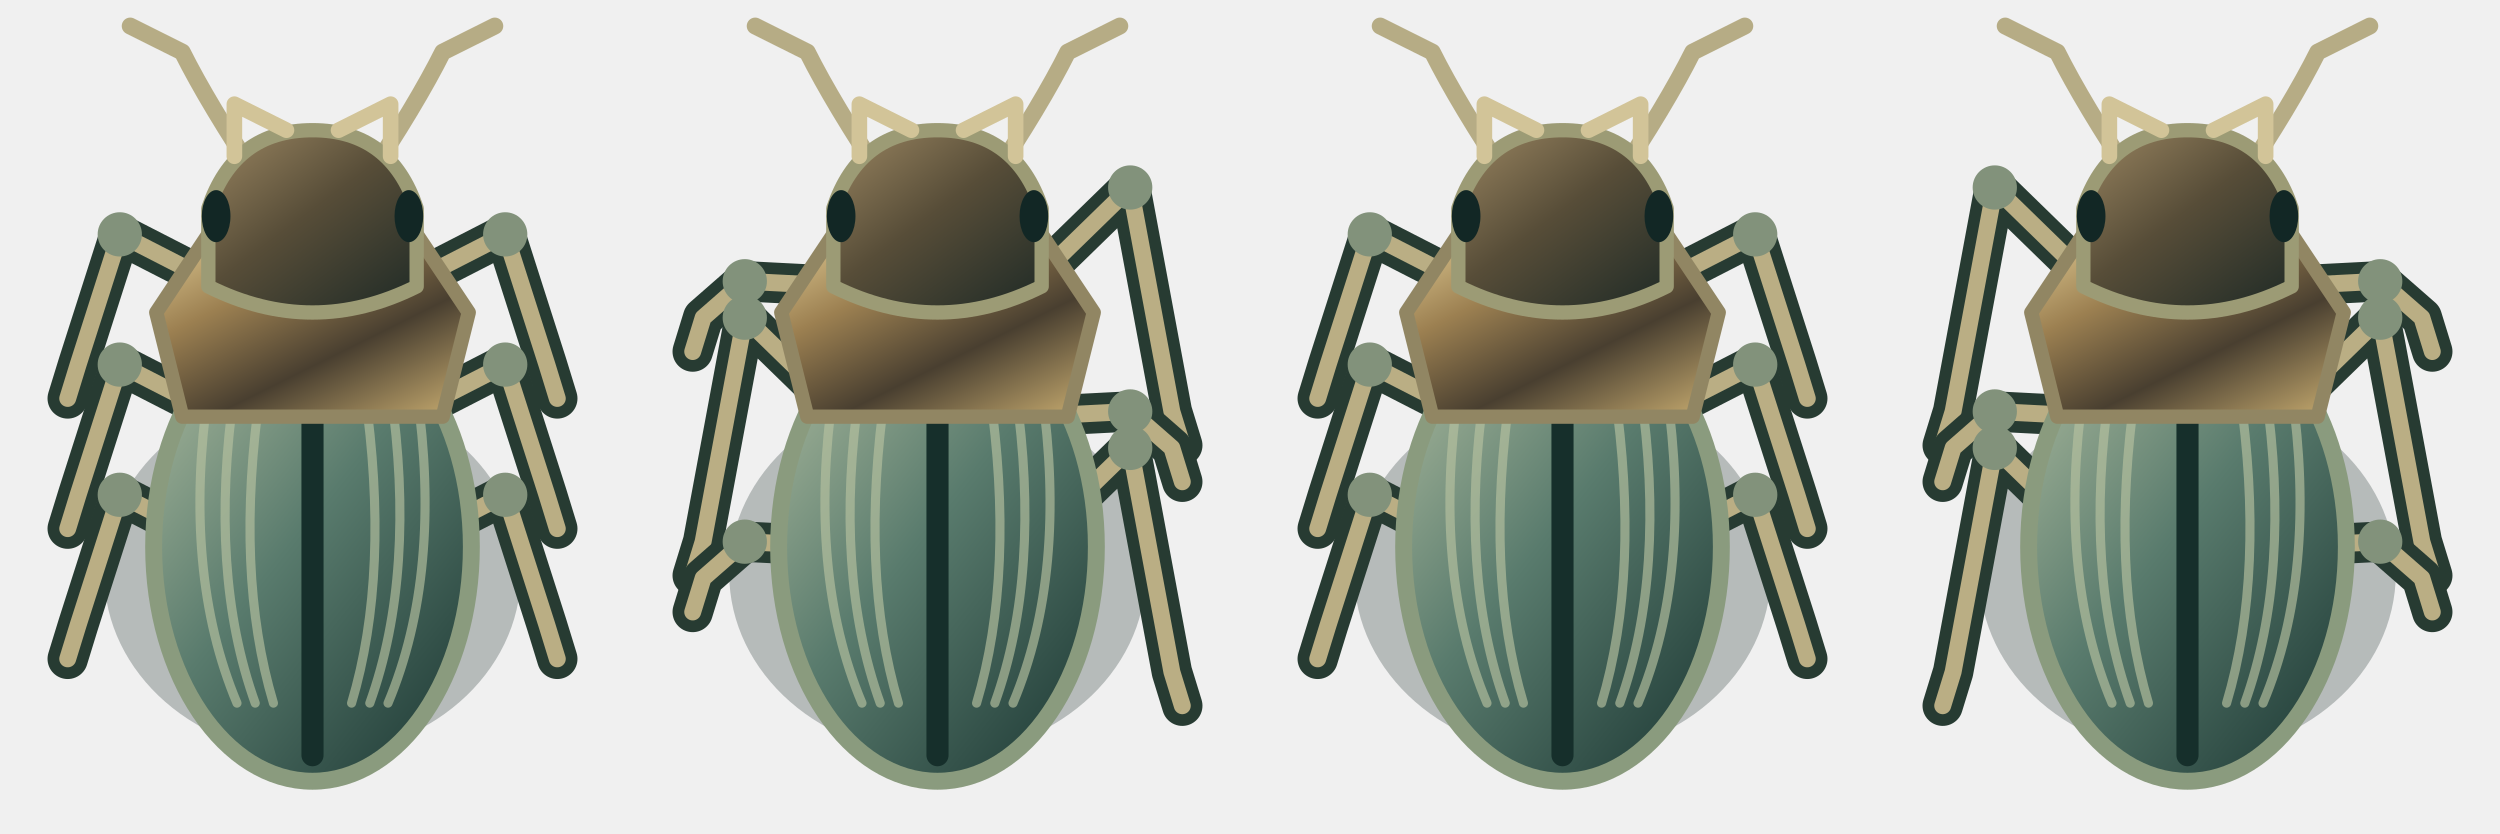
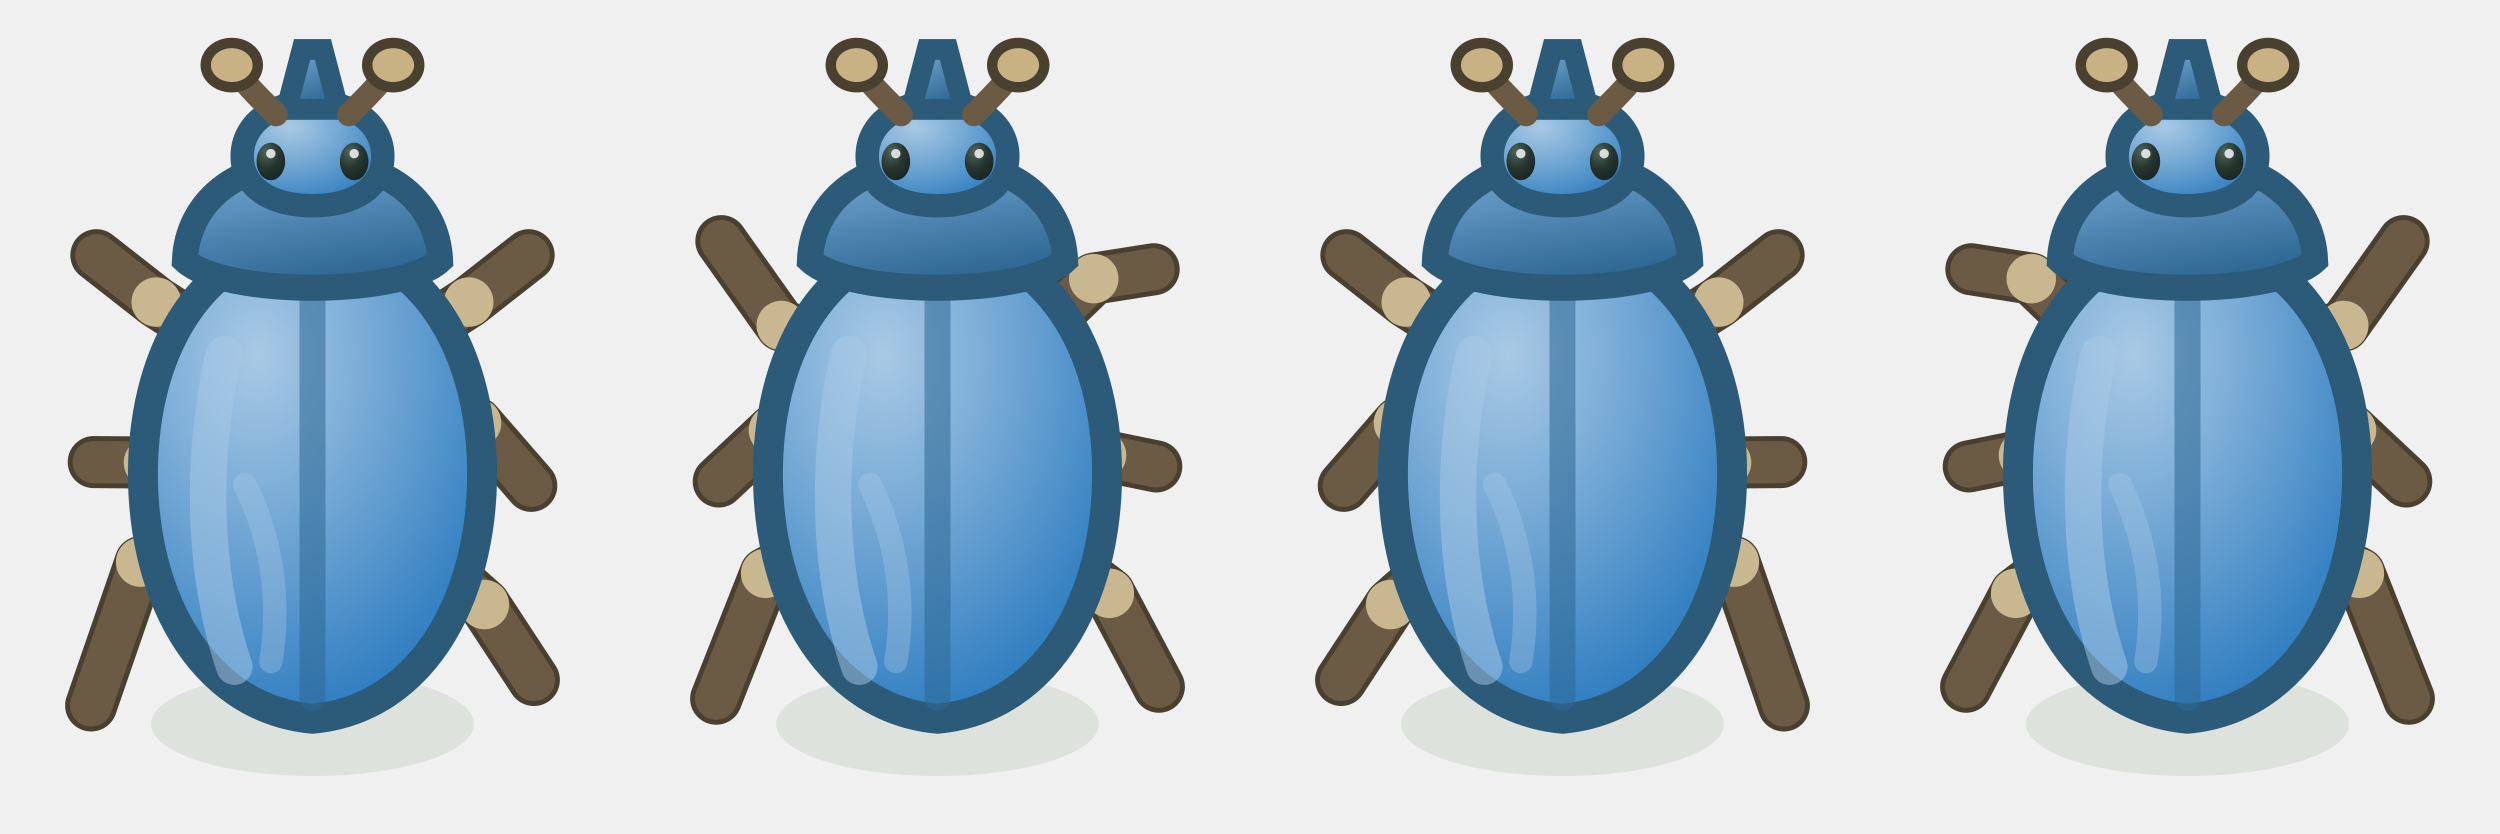
<svg xmlns="http://www.w3.org/2000/svg" width="96" height="32" viewBox="0 0 96 32">
  <defs>
-     <linearGradient id="wood" x1="0%" y1="0%" x2="85%" y2="100%">
-       <stop offset="0.000" stop-color="#9b8661" />
-       <stop offset="0.500" stop-color="#574d38" />
-       <stop offset="1.000" stop-color="#252e28" />
+     <radialGradient id="own" cx="0.34" cy="0.24" r="0.96">
+       <stop offset="0" stop-color="#A9C9E5" />
+       <stop offset="0.34" stop-color="#78ABD6" />
+       <stop offset="0.8" stop-color="#327FC1" />
+       <stop offset="1" stop-color="#2E6893" />
+     </radialGradient>
+     <linearGradient id="shell" x1="0" y1="0" x2="0.35" y2="1">
+       <stop offset="0" stop-color="#78ABD6" />
+       <stop offset="1" stop-color="#2E6893" />
    </linearGradient>
-     <linearGradient id="shell" x1="0%" y1="0%" x2="85%" y2="100%">
-       <stop offset="0.000" stop-color="#d4c5a0" />
-       <stop offset="0.500" stop-color="#8e9175" />
-       <stop offset="1.000" stop-color="#3b5047" />
-     </linearGradient>
-     <linearGradient id="copper" x1="0%" y1="0%" x2="85%" y2="100%">
-       <stop offset="0.000" stop-color="#e0cb94" />
-       <stop offset="0.333" stop-color="#9c8051" />
-       <stop offset="0.667" stop-color="#493f30" />
-       <stop offset="1.000" stop-color="#b49b66" />
-     </linearGradient>
-     <linearGradient id="resin" x1="0%" y1="0%" x2="85%" y2="100%">
-       <stop offset="0.000" stop-color="#ead2a0" />
-       <stop offset="0.333" stop-color="#ac864e" />
-       <stop offset="0.667" stop-color="#614e32" />
-       <stop offset="1.000" stop-color="#273934" />
-     </linearGradient>
-     <linearGradient id="wing" x1="0%" y1="0%" x2="85%" y2="100%">
-       <stop offset="0.000" stop-color="#b0bda0" />
-       <stop offset="0.500" stop-color="#597b6d" />
-       <stop offset="1.000" stop-color="#223e39" />
-     </linearGradient>
-     <linearGradient id="dark" x1="0%" y1="0%" x2="85%" y2="100%">
-       <stop offset="0.000" stop-color="#091919" />
-       <stop offset="1.000" stop-color="#26352e" />
-     </linearGradient>
-     <radialGradient id="lamp" cx="35%" cy="27%" r="80%">
-       <stop offset="0.000" stop-color="#fff0c0" />
-       <stop offset="0.500" stop-color="#b58d4d" />
-       <stop offset="1.000" stop-color="#473c2d" />
+     <radialGradient id="eye" cx="0.34" cy="0.24" r="0.9">
+       <stop offset="0" stop-color="#4E655B" />
+       <stop offset="0.5" stop-color="#26362F" />
+       <stop offset="1" stop-color="#16211E" />
    </radialGradient>
    <clipPath id="cell0" clipPathUnits="userSpaceOnUse">
      <rect x="0" y="0" width="24" height="32" />
    </clipPath>
    <clipPath id="cell1" clipPathUnits="userSpaceOnUse">
      <rect x="0" y="0" width="24" height="32" />
    </clipPath>
    <clipPath id="cell2" clipPathUnits="userSpaceOnUse">
      <rect x="0" y="0" width="24" height="32" />
    </clipPath>
    <clipPath id="cell3" clipPathUnits="userSpaceOnUse">
      <rect x="0" y="0" width="24" height="32" />
    </clipPath>
  </defs>
  <g transform="translate(0 0)" data-frame="0" data-bounds="0 0 24 32">
    <g clip-path="url(#cell0)">
-       <ellipse cx="12" cy="22" rx="8" ry="7" fill="#081a18" stroke="none" stroke-width="1" opacity="0.25" />
-       <path d="M8.5 11 L4.6 9.00 L3.0 14.00 l-0.4 1.3" fill="none" stroke="#273b32" stroke-width="1.55" opacity="1" stroke-linejoin="round" stroke-linecap="round" />
-       <path d="M8.5 11 L4.6 9.00 L3.0 14.00 l-0.4 1.3" fill="none" stroke="#baae84" stroke-width="0.65" opacity="1" stroke-linejoin="round" stroke-linecap="round" />
-       <ellipse cx="4.6" cy="9.0" rx="0.85" ry="0.85" fill="#82927b" stroke="none" stroke-width="1" opacity="1" />
-       <path d="M8.5 16 L4.6 14.00 L3.0 19.00 l-0.4 1.3" fill="none" stroke="#273b32" stroke-width="1.55" opacity="1" stroke-linejoin="round" stroke-linecap="round" />
-       <path d="M8.5 16 L4.6 14.00 L3.0 19.00 l-0.4 1.3" fill="none" stroke="#baae84" stroke-width="0.65" opacity="1" stroke-linejoin="round" stroke-linecap="round" />
-       <ellipse cx="4.6" cy="14.0" rx="0.85" ry="0.85" fill="#82927b" stroke="none" stroke-width="1" opacity="1" />
-       <path d="M8.5 21 L4.6 19.00 L3.0 24.00 l-0.4 1.3" fill="none" stroke="#273b32" stroke-width="1.55" opacity="1" stroke-linejoin="round" stroke-linecap="round" />
-       <path d="M8.5 21 L4.6 19.00 L3.0 24.00 l-0.4 1.3" fill="none" stroke="#baae84" stroke-width="0.65" opacity="1" stroke-linejoin="round" stroke-linecap="round" />
-       <ellipse cx="4.6" cy="19.0" rx="0.85" ry="0.85" fill="#82927b" stroke="none" stroke-width="1" opacity="1" />
-       <path d="M15.5 11 L19.4 9.00 L21.0 14.00 l0.4 1.3" fill="none" stroke="#273b32" stroke-width="1.55" opacity="1" stroke-linejoin="round" stroke-linecap="round" />
-       <path d="M15.5 11 L19.4 9.00 L21.0 14.00 l0.4 1.3" fill="none" stroke="#baae84" stroke-width="0.65" opacity="1" stroke-linejoin="round" stroke-linecap="round" />
-       <ellipse cx="19.4" cy="9.0" rx="0.85" ry="0.85" fill="#82927b" stroke="none" stroke-width="1" opacity="1" />
-       <path d="M15.5 16 L19.4 14.00 L21.0 19.00 l0.4 1.3" fill="none" stroke="#273b32" stroke-width="1.55" opacity="1" stroke-linejoin="round" stroke-linecap="round" />
-       <path d="M15.5 16 L19.4 14.00 L21.0 19.00 l0.4 1.3" fill="none" stroke="#baae84" stroke-width="0.65" opacity="1" stroke-linejoin="round" stroke-linecap="round" />
-       <ellipse cx="19.4" cy="14.0" rx="0.85" ry="0.85" fill="#82927b" stroke="none" stroke-width="1" opacity="1" />
-       <path d="M15.5 21 L19.4 19.00 L21.0 24.00 l0.4 1.3" fill="none" stroke="#273b32" stroke-width="1.55" opacity="1" stroke-linejoin="round" stroke-linecap="round" />
-       <path d="M15.5 21 L19.4 19.00 L21.0 24.00 l0.4 1.3" fill="none" stroke="#baae84" stroke-width="0.65" opacity="1" stroke-linejoin="round" stroke-linecap="round" />
-       <ellipse cx="19.4" cy="19.0" rx="0.85" ry="0.85" fill="#82927b" stroke="none" stroke-width="1" opacity="1" />
-       <path d="M10 7 Q8 4 7 2 L5 1 M14 7 Q16 4 17 2 L19 1" fill="none" stroke="#b6ac85" stroke-width="0.65" opacity="1" stroke-linejoin="round" stroke-linecap="round" />
-       <ellipse cx="12" cy="21" rx="6.1" ry="9" fill="url(#wing)" stroke="#8a9b7e" stroke-width="0.65" opacity="1" />
-       <path d="M12 12 V29" fill="none" stroke="#162f2b" stroke-width="0.85" opacity="1" stroke-linejoin="round" stroke-linecap="round" />
-       <path d="M10 15 Q9 22 10.5 27" fill="none" stroke="#b7c2a0" stroke-width="0.35" opacity="0.65" stroke-linejoin="round" stroke-linecap="round" />
-       <path d="M9 15 Q8 22 9.8 27" fill="none" stroke="#b7c2a0" stroke-width="0.35" opacity="0.65" stroke-linejoin="round" stroke-linecap="round" />
-       <path d="M8 15 Q7 22 9.1 27" fill="none" stroke="#b7c2a0" stroke-width="0.35" opacity="0.65" stroke-linejoin="round" stroke-linecap="round" />
-       <path d="M14 15 Q15 22 13.5 27" fill="none" stroke="#b7c2a0" stroke-width="0.35" opacity="0.65" stroke-linejoin="round" stroke-linecap="round" />
-       <path d="M15 15 Q16 22 14.2 27" fill="none" stroke="#b7c2a0" stroke-width="0.35" opacity="0.65" stroke-linejoin="round" stroke-linecap="round" />
-       <path d="M16 15 Q17 22 14.9 27" fill="none" stroke="#b7c2a0" stroke-width="0.35" opacity="0.65" stroke-linejoin="round" stroke-linecap="round" />
-       <path d="M7 16 L6 12 8 9 16 9 18 12 17 16Z" fill="url(#copper)" stroke="#918663" stroke-width="0.55" opacity="1" stroke-linejoin="round" stroke-linecap="round" />
-       <path d="M8 11 L8 8 Q9 5 12 5 Q15 5 16 8 L16 11 Q12 13 8 11Z" fill="url(#wood)" stroke="#9c9b75" stroke-width="0.55" opacity="1" stroke-linejoin="round" stroke-linecap="round" />
-       <path d="M9 6 L9 4 11 5 M15 6 L15 4 13 5" fill="none" stroke="#d2c498" stroke-width="0.6" opacity="1" stroke-linejoin="round" stroke-linecap="round" />
-       <ellipse cx="8.3" cy="8.3" rx="0.55" ry="1" fill="#122725" stroke="none" stroke-width="1" opacity="1" />
-       <ellipse cx="15.7" cy="8.3" rx="0.55" ry="1" fill="#122725" stroke="none" stroke-width="1" opacity="1" />
+       <ellipse cx="12" cy="27.8" rx="6.2" ry="2" fill="#7E9670" opacity=".16" />
+       <path d="M8.8 13.4L6 11.6L3.7 9.8" fill="none" stroke="#4A4030" stroke-width="2" stroke-linecap="round" stroke-linejoin="round" />
+       <path d="M8.8 13.4L6 11.6L3.7 9.8" fill="none" stroke="#6B5B44" stroke-width="1.62" stroke-linecap="round" stroke-linejoin="round" />
+       <circle cx="6" cy="11.6" r="0.95" fill="#C9B88F" />
+       <path d="M8.8 16.8L5.7 17.76L3.6 17.744" fill="none" stroke="#4A4030" stroke-width="2" stroke-linecap="round" stroke-linejoin="round" />
+       <path d="M8.8 16.8L5.7 17.76L3.6 17.744" fill="none" stroke="#6B5B44" stroke-width="1.62" stroke-linecap="round" stroke-linejoin="round" />
+       <circle cx="5.7" cy="17.76" r="0.95" fill="#C9B88F" />
+       <path d="M8.8 20.2L5.4 21.586L3.5 27.089" fill="none" stroke="#4A4030" stroke-width="2" stroke-linecap="round" stroke-linejoin="round" />
+       <path d="M8.8 20.2L5.4 21.586L3.5 27.089" fill="none" stroke="#6B5B44" stroke-width="1.62" stroke-linecap="round" stroke-linejoin="round" />
+       <circle cx="5.4" cy="21.586" r="0.95" fill="#C9B88F" />
+       <path d="M15.2 13.4L18 11.6L20.3 9.8" fill="none" stroke="#4A4030" stroke-width="2" stroke-linecap="round" stroke-linejoin="round" />
+       <path d="M15.2 13.4L18 11.6L20.3 9.8" fill="none" stroke="#6B5B44" stroke-width="1.62" stroke-linecap="round" stroke-linejoin="round" />
+       <circle cx="18" cy="11.6" r="0.95" fill="#C9B88F" />
+       <path d="M15.2 16.8L18.3 16.24L20.4 18.656" fill="none" stroke="#4A4030" stroke-width="2" stroke-linecap="round" stroke-linejoin="round" />
+       <path d="M15.2 16.8L18.3 16.24L20.4 18.656" fill="none" stroke="#6B5B44" stroke-width="1.62" stroke-linecap="round" stroke-linejoin="round" />
+       <circle cx="18.3" cy="16.24" r="0.95" fill="#C9B88F" />
+       <path d="M15.2 20.2L18.6 23.214L20.5 26.111" fill="none" stroke="#4A4030" stroke-width="2" stroke-linecap="round" stroke-linejoin="round" />
+       <path d="M15.2 20.2L18.6 23.214L20.5 26.111" fill="none" stroke="#6B5B44" stroke-width="1.62" stroke-linecap="round" stroke-linejoin="round" />
+       <circle cx="18.6" cy="23.214" r="0.95" fill="#C9B88F" />
+       <path d="M12 9.2C15.8 9.4 18.3 12.8 18.5 17.6C18.7 22.6 16.4 27.2 12 27.6C7.6 27.2 5.3 22.6 5.5 17.6C5.7 12.8 8.2 9.4 12 9.2Z" fill="url(#own)" stroke="#2B5B78" stroke-width="1.15" />
+       <path d="M8.6 13.6C7.6 18 7.9 22.4 9 25.6" fill="none" stroke="#A9C9E5" stroke-width="1.4" stroke-linecap="round" stroke-linejoin="round" opacity=".5" />
+       <path d="M12 10.6V26.8" fill="none" stroke="#2E6893" stroke-width="1" stroke-linecap="round" stroke-linejoin="round" opacity=".55" />
+       <path d="M12 6.2C15 6.2 16.8 7.8 16.9 10C15.4 11.4 8.6 11.4 7.1 10C7.2 7.8 9 6.2 12 6.2Z" fill="url(#shell)" stroke="#2B5B78" stroke-width="1" />
+       <path d="M12 3.9C13.6 3.9 14.7 4.8 14.7 6C14.7 7.2 13.6 7.9 12 7.9C10.4 7.9 9.3 7.2 9.3 6C9.3 4.8 10.4 3.9 12 3.9Z" fill="url(#own)" stroke="#2B5B78" stroke-width=".9" />
+       <path d="M11 4.2L11.6 1.9H12.4L13 4.2Z" fill="url(#shell)" stroke="#2B5B78" stroke-width=".8" />
+       <ellipse cx="10.4" cy="6.2" rx="0.55" ry="0.72" fill="url(#eye)" />
+       <circle cx="10.4" cy="5.9" r="0.18" fill="#FFFFFF" opacity=".8" />
+       <ellipse cx="13.6" cy="6.2" rx="0.55" ry="0.72" fill="url(#eye)" />
+       <circle cx="13.6" cy="5.9" r="0.18" fill="#FFFFFF" opacity=".8" />
+       <path d="M10.6 4.4C9.8 3.6 9.3 3.1 9 2.6" fill="none" stroke="#6B5B44" stroke-width="0.9" stroke-linecap="round" stroke-linejoin="round" />
+       <path d="M13.4 4.4C14.2 3.6 14.7 3.1 15 2.6" fill="none" stroke="#6B5B44" stroke-width="0.9" stroke-linecap="round" stroke-linejoin="round" />
+       <ellipse cx="8.9" cy="2.5" rx="1" ry="0.85" fill="#C8B183" stroke="#4A4030" stroke-width=".4" />
+       <ellipse cx="15.1" cy="2.5" rx="1" ry="0.85" fill="#C8B183" stroke="#4A4030" stroke-width=".4" />
+       <path d="M9.4 18.6C10.4 20.6 10.8 23 10.4 25.4" fill="none" stroke="#A9C9E5" stroke-width="0.9" stroke-linecap="round" stroke-linejoin="round" opacity=".35" />
    </g>
  </g>
  <g transform="translate(24 0)" data-frame="1" data-bounds="0 0 24 32">
    <g clip-path="url(#cell1)">
-       <ellipse cx="12" cy="22" rx="8" ry="7" fill="#081a18" stroke="none" stroke-width="1" opacity="0.25" />
-       <path d="M8.5 11 L4.6 10.80 L3.0 12.20 l-0.4 1.3" fill="none" stroke="#273b32" stroke-width="1.55" opacity="1" stroke-linejoin="round" stroke-linecap="round" />
-       <path d="M8.5 11 L4.6 10.80 L3.0 12.20 l-0.4 1.3" fill="none" stroke="#baae84" stroke-width="0.65" opacity="1" stroke-linejoin="round" stroke-linecap="round" />
-       <ellipse cx="4.6" cy="10.8" rx="0.85" ry="0.85" fill="#82927b" stroke="none" stroke-width="1" opacity="1" />
-       <path d="M8.5 16 L4.6 12.20 L3.0 20.80 l-0.4 1.3" fill="none" stroke="#273b32" stroke-width="1.55" opacity="1" stroke-linejoin="round" stroke-linecap="round" />
-       <path d="M8.5 16 L4.6 12.20 L3.0 20.80 l-0.4 1.3" fill="none" stroke="#baae84" stroke-width="0.65" opacity="1" stroke-linejoin="round" stroke-linecap="round" />
-       <ellipse cx="4.6" cy="12.2" rx="0.85" ry="0.85" fill="#82927b" stroke="none" stroke-width="1" opacity="1" />
-       <path d="M8.5 21 L4.6 20.80 L3.0 22.20 l-0.4 1.3" fill="none" stroke="#273b32" stroke-width="1.55" opacity="1" stroke-linejoin="round" stroke-linecap="round" />
-       <path d="M8.5 21 L4.6 20.80 L3.0 22.20 l-0.4 1.3" fill="none" stroke="#baae84" stroke-width="0.65" opacity="1" stroke-linejoin="round" stroke-linecap="round" />
-       <ellipse cx="4.6" cy="20.8" rx="0.85" ry="0.85" fill="#82927b" stroke="none" stroke-width="1" opacity="1" />
-       <path d="M15.5 11 L19.4 7.20 L21.0 15.80 l0.4 1.3" fill="none" stroke="#273b32" stroke-width="1.55" opacity="1" stroke-linejoin="round" stroke-linecap="round" />
-       <path d="M15.5 11 L19.4 7.20 L21.0 15.80 l0.4 1.3" fill="none" stroke="#baae84" stroke-width="0.65" opacity="1" stroke-linejoin="round" stroke-linecap="round" />
-       <ellipse cx="19.4" cy="7.2" rx="0.85" ry="0.85" fill="#82927b" stroke="none" stroke-width="1" opacity="1" />
-       <path d="M15.5 16 L19.4 15.80 L21.0 17.20 l0.4 1.3" fill="none" stroke="#273b32" stroke-width="1.55" opacity="1" stroke-linejoin="round" stroke-linecap="round" />
-       <path d="M15.5 16 L19.4 15.80 L21.0 17.20 l0.4 1.3" fill="none" stroke="#baae84" stroke-width="0.65" opacity="1" stroke-linejoin="round" stroke-linecap="round" />
-       <ellipse cx="19.4" cy="15.8" rx="0.85" ry="0.85" fill="#82927b" stroke="none" stroke-width="1" opacity="1" />
-       <path d="M15.5 21 L19.4 17.20 L21.0 25.80 l0.4 1.3" fill="none" stroke="#273b32" stroke-width="1.55" opacity="1" stroke-linejoin="round" stroke-linecap="round" />
-       <path d="M15.5 21 L19.4 17.20 L21.0 25.80 l0.4 1.3" fill="none" stroke="#baae84" stroke-width="0.65" opacity="1" stroke-linejoin="round" stroke-linecap="round" />
-       <ellipse cx="19.4" cy="17.2" rx="0.85" ry="0.85" fill="#82927b" stroke="none" stroke-width="1" opacity="1" />
-       <path d="M10 7 Q8 4 7 2 L5 1 M14 7 Q16 4 17 2 L19 1" fill="none" stroke="#b6ac85" stroke-width="0.65" opacity="1" stroke-linejoin="round" stroke-linecap="round" />
-       <ellipse cx="12" cy="21" rx="6.1" ry="9" fill="url(#wing)" stroke="#8a9b7e" stroke-width="0.65" opacity="1" />
-       <path d="M12 12 V29" fill="none" stroke="#162f2b" stroke-width="0.85" opacity="1" stroke-linejoin="round" stroke-linecap="round" />
-       <path d="M10 15 Q9 22 10.5 27" fill="none" stroke="#b7c2a0" stroke-width="0.35" opacity="0.65" stroke-linejoin="round" stroke-linecap="round" />
-       <path d="M9 15 Q8 22 9.8 27" fill="none" stroke="#b7c2a0" stroke-width="0.35" opacity="0.65" stroke-linejoin="round" stroke-linecap="round" />
-       <path d="M8 15 Q7 22 9.1 27" fill="none" stroke="#b7c2a0" stroke-width="0.35" opacity="0.65" stroke-linejoin="round" stroke-linecap="round" />
-       <path d="M14 15 Q15 22 13.5 27" fill="none" stroke="#b7c2a0" stroke-width="0.35" opacity="0.65" stroke-linejoin="round" stroke-linecap="round" />
-       <path d="M15 15 Q16 22 14.2 27" fill="none" stroke="#b7c2a0" stroke-width="0.35" opacity="0.65" stroke-linejoin="round" stroke-linecap="round" />
-       <path d="M16 15 Q17 22 14.9 27" fill="none" stroke="#b7c2a0" stroke-width="0.35" opacity="0.65" stroke-linejoin="round" stroke-linecap="round" />
-       <path d="M7 16 L6 12 8 9 16 9 18 12 17 16Z" fill="url(#copper)" stroke="#918663" stroke-width="0.55" opacity="1" stroke-linejoin="round" stroke-linecap="round" />
-       <path d="M8 11 L8 8 Q9 5 12 5 Q15 5 16 8 L16 11 Q12 13 8 11Z" fill="url(#wood)" stroke="#9c9b75" stroke-width="0.55" opacity="1" stroke-linejoin="round" stroke-linecap="round" />
-       <path d="M9 6 L9 4 11 5 M15 6 L15 4 13 5" fill="none" stroke="#d2c498" stroke-width="0.6" opacity="1" stroke-linejoin="round" stroke-linecap="round" />
-       <ellipse cx="8.3" cy="8.3" rx="0.55" ry="1" fill="#122725" stroke="none" stroke-width="1" opacity="1" />
-       <ellipse cx="15.7" cy="8.3" rx="0.55" ry="1" fill="#122725" stroke="none" stroke-width="1" opacity="1" />
+       <ellipse cx="12" cy="27.8" rx="6.2" ry="2" fill="#7E9670" opacity=".16" />
+       <path d="M8.8 13.4L6 12.5L3.7 9.26" fill="none" stroke="#4A4030" stroke-width="2" stroke-linecap="round" stroke-linejoin="round" />
+       <path d="M8.8 13.4L6 12.5L3.7 9.26" fill="none" stroke="#6B5B44" stroke-width="1.62" stroke-linecap="round" stroke-linejoin="round" />
+       <circle cx="6" cy="12.5" r="0.95" fill="#C9B88F" />
+       <path d="M8.8 16.8L5.7 16.518L3.6 18.489" fill="none" stroke="#4A4030" stroke-width="2" stroke-linecap="round" stroke-linejoin="round" />
+       <path d="M8.8 16.8L5.7 16.518L3.6 18.489" fill="none" stroke="#6B5B44" stroke-width="1.62" stroke-linecap="round" stroke-linejoin="round" />
+       <circle cx="5.7" cy="16.518" r="0.95" fill="#C9B88F" />
+       <path d="M8.8 20.2L5.4 22.017L3.5 26.83" fill="none" stroke="#4A4030" stroke-width="2" stroke-linecap="round" stroke-linejoin="round" />
+       <path d="M8.8 20.2L5.4 22.017L3.5 26.83" fill="none" stroke="#6B5B44" stroke-width="1.62" stroke-linecap="round" stroke-linejoin="round" />
+       <circle cx="5.4" cy="22.017" r="0.95" fill="#C9B88F" />
+       <path d="M15.2 13.4L18 10.7L20.3 10.34" fill="none" stroke="#4A4030" stroke-width="2" stroke-linecap="round" stroke-linejoin="round" />
+       <path d="M15.2 13.4L18 10.7L20.3 10.34" fill="none" stroke="#6B5B44" stroke-width="1.62" stroke-linecap="round" stroke-linejoin="round" />
+       <circle cx="18" cy="10.7" r="0.95" fill="#C9B88F" />
+       <path d="M15.2 16.8L18.3 17.482L20.4 17.911" fill="none" stroke="#4A4030" stroke-width="2" stroke-linecap="round" stroke-linejoin="round" />
+       <path d="M15.2 16.8L18.3 17.482L20.4 17.911" fill="none" stroke="#6B5B44" stroke-width="1.62" stroke-linecap="round" stroke-linejoin="round" />
+       <circle cx="18.3" cy="17.482" r="0.95" fill="#C9B88F" />
+       <path d="M15.2 20.2L18.6 22.783L20.5 26.37" fill="none" stroke="#4A4030" stroke-width="2" stroke-linecap="round" stroke-linejoin="round" />
+       <path d="M15.2 20.2L18.6 22.783L20.5 26.37" fill="none" stroke="#6B5B44" stroke-width="1.62" stroke-linecap="round" stroke-linejoin="round" />
+       <circle cx="18.6" cy="22.783" r="0.95" fill="#C9B88F" />
+       <path d="M12 9.2C15.8 9.4 18.3 12.8 18.5 17.6C18.7 22.6 16.4 27.2 12 27.6C7.6 27.2 5.3 22.6 5.5 17.6C5.7 12.8 8.2 9.4 12 9.2Z" fill="url(#own)" stroke="#2B5B78" stroke-width="1.15" />
+       <path d="M8.6 13.6C7.6 18 7.9 22.4 9 25.6" fill="none" stroke="#A9C9E5" stroke-width="1.4" stroke-linecap="round" stroke-linejoin="round" opacity=".5" />
+       <path d="M12 10.6V26.8" fill="none" stroke="#2E6893" stroke-width="1" stroke-linecap="round" stroke-linejoin="round" opacity=".55" />
+       <path d="M12 6.2C15 6.2 16.8 7.8 16.9 10C15.4 11.4 8.6 11.4 7.1 10C7.2 7.8 9 6.2 12 6.2Z" fill="url(#shell)" stroke="#2B5B78" stroke-width="1" />
+       <path d="M12 3.9C13.6 3.9 14.7 4.8 14.7 6C14.7 7.2 13.6 7.9 12 7.9C10.4 7.9 9.3 7.2 9.3 6C9.3 4.8 10.4 3.9 12 3.9Z" fill="url(#own)" stroke="#2B5B78" stroke-width=".9" />
+       <path d="M11 4.2L11.6 1.9H12.4L13 4.2Z" fill="url(#shell)" stroke="#2B5B78" stroke-width=".8" />
+       <ellipse cx="10.4" cy="6.2" rx="0.55" ry="0.72" fill="url(#eye)" />
+       <circle cx="10.4" cy="5.9" r="0.18" fill="#FFFFFF" opacity=".8" />
+       <ellipse cx="13.6" cy="6.2" rx="0.55" ry="0.72" fill="url(#eye)" />
+       <circle cx="13.6" cy="5.9" r="0.18" fill="#FFFFFF" opacity=".8" />
+       <path d="M10.6 4.4C9.8 3.6 9.3 3.1 9 2.6" fill="none" stroke="#6B5B44" stroke-width="0.9" stroke-linecap="round" stroke-linejoin="round" />
+       <path d="M13.4 4.4C14.2 3.6 14.7 3.1 15 2.6" fill="none" stroke="#6B5B44" stroke-width="0.9" stroke-linecap="round" stroke-linejoin="round" />
+       <ellipse cx="8.9" cy="2.5" rx="1" ry="0.85" fill="#C8B183" stroke="#4A4030" stroke-width=".4" />
+       <ellipse cx="15.1" cy="2.5" rx="1" ry="0.85" fill="#C8B183" stroke="#4A4030" stroke-width=".4" />
+       <path d="M9.4 18.6C10.4 20.6 10.8 23 10.4 25.4" fill="none" stroke="#A9C9E5" stroke-width="0.9" stroke-linecap="round" stroke-linejoin="round" opacity=".35" />
    </g>
  </g>
  <g transform="translate(48 0)" data-frame="2" data-bounds="0 0 24 32">
    <g clip-path="url(#cell2)">
-       <ellipse cx="12" cy="22" rx="8" ry="7" fill="#081a18" stroke="none" stroke-width="1" opacity="0.25" />
-       <path d="M8.5 11 L4.6 9.00 L3.0 14.00 l-0.4 1.3" fill="none" stroke="#273b32" stroke-width="1.55" opacity="1" stroke-linejoin="round" stroke-linecap="round" />
-       <path d="M8.5 11 L4.6 9.00 L3.0 14.00 l-0.4 1.3" fill="none" stroke="#baae84" stroke-width="0.65" opacity="1" stroke-linejoin="round" stroke-linecap="round" />
-       <ellipse cx="4.6" cy="9.0" rx="0.85" ry="0.85" fill="#82927b" stroke="none" stroke-width="1" opacity="1" />
-       <path d="M8.5 16 L4.6 14.00 L3.0 19.00 l-0.4 1.3" fill="none" stroke="#273b32" stroke-width="1.55" opacity="1" stroke-linejoin="round" stroke-linecap="round" />
-       <path d="M8.5 16 L4.6 14.00 L3.0 19.00 l-0.4 1.3" fill="none" stroke="#baae84" stroke-width="0.65" opacity="1" stroke-linejoin="round" stroke-linecap="round" />
-       <ellipse cx="4.6" cy="14.0" rx="0.85" ry="0.85" fill="#82927b" stroke="none" stroke-width="1" opacity="1" />
-       <path d="M8.5 21 L4.6 19.00 L3.0 24.00 l-0.4 1.3" fill="none" stroke="#273b32" stroke-width="1.55" opacity="1" stroke-linejoin="round" stroke-linecap="round" />
-       <path d="M8.5 21 L4.6 19.00 L3.0 24.00 l-0.4 1.3" fill="none" stroke="#baae84" stroke-width="0.65" opacity="1" stroke-linejoin="round" stroke-linecap="round" />
-       <ellipse cx="4.6" cy="19.0" rx="0.85" ry="0.85" fill="#82927b" stroke="none" stroke-width="1" opacity="1" />
-       <path d="M15.5 11 L19.4 9.00 L21.0 14.00 l0.4 1.3" fill="none" stroke="#273b32" stroke-width="1.55" opacity="1" stroke-linejoin="round" stroke-linecap="round" />
-       <path d="M15.5 11 L19.4 9.00 L21.0 14.00 l0.4 1.3" fill="none" stroke="#baae84" stroke-width="0.65" opacity="1" stroke-linejoin="round" stroke-linecap="round" />
-       <ellipse cx="19.4" cy="9.0" rx="0.85" ry="0.85" fill="#82927b" stroke="none" stroke-width="1" opacity="1" />
-       <path d="M15.5 16 L19.4 14.00 L21.0 19.00 l0.4 1.3" fill="none" stroke="#273b32" stroke-width="1.55" opacity="1" stroke-linejoin="round" stroke-linecap="round" />
-       <path d="M15.5 16 L19.4 14.00 L21.0 19.00 l0.4 1.3" fill="none" stroke="#baae84" stroke-width="0.65" opacity="1" stroke-linejoin="round" stroke-linecap="round" />
-       <ellipse cx="19.4" cy="14.0" rx="0.85" ry="0.85" fill="#82927b" stroke="none" stroke-width="1" opacity="1" />
-       <path d="M15.5 21 L19.4 19.00 L21.0 24.00 l0.4 1.3" fill="none" stroke="#273b32" stroke-width="1.55" opacity="1" stroke-linejoin="round" stroke-linecap="round" />
-       <path d="M15.5 21 L19.4 19.00 L21.0 24.00 l0.4 1.3" fill="none" stroke="#baae84" stroke-width="0.65" opacity="1" stroke-linejoin="round" stroke-linecap="round" />
-       <ellipse cx="19.4" cy="19.0" rx="0.85" ry="0.85" fill="#82927b" stroke="none" stroke-width="1" opacity="1" />
-       <path d="M10 7 Q8 4 7 2 L5 1 M14 7 Q16 4 17 2 L19 1" fill="none" stroke="#b6ac85" stroke-width="0.65" opacity="1" stroke-linejoin="round" stroke-linecap="round" />
-       <ellipse cx="12" cy="21" rx="6.1" ry="9" fill="url(#wing)" stroke="#8a9b7e" stroke-width="0.65" opacity="1" />
-       <path d="M12 12 V29" fill="none" stroke="#162f2b" stroke-width="0.85" opacity="1" stroke-linejoin="round" stroke-linecap="round" />
-       <path d="M10 15 Q9 22 10.5 27" fill="none" stroke="#b7c2a0" stroke-width="0.35" opacity="0.65" stroke-linejoin="round" stroke-linecap="round" />
-       <path d="M9 15 Q8 22 9.8 27" fill="none" stroke="#b7c2a0" stroke-width="0.35" opacity="0.65" stroke-linejoin="round" stroke-linecap="round" />
-       <path d="M8 15 Q7 22 9.1 27" fill="none" stroke="#b7c2a0" stroke-width="0.35" opacity="0.65" stroke-linejoin="round" stroke-linecap="round" />
-       <path d="M14 15 Q15 22 13.5 27" fill="none" stroke="#b7c2a0" stroke-width="0.35" opacity="0.65" stroke-linejoin="round" stroke-linecap="round" />
-       <path d="M15 15 Q16 22 14.2 27" fill="none" stroke="#b7c2a0" stroke-width="0.35" opacity="0.65" stroke-linejoin="round" stroke-linecap="round" />
-       <path d="M16 15 Q17 22 14.9 27" fill="none" stroke="#b7c2a0" stroke-width="0.35" opacity="0.65" stroke-linejoin="round" stroke-linecap="round" />
-       <path d="M7 16 L6 12 8 9 16 9 18 12 17 16Z" fill="url(#copper)" stroke="#918663" stroke-width="0.55" opacity="1" stroke-linejoin="round" stroke-linecap="round" />
-       <path d="M8 11 L8 8 Q9 5 12 5 Q15 5 16 8 L16 11 Q12 13 8 11Z" fill="url(#wood)" stroke="#9c9b75" stroke-width="0.55" opacity="1" stroke-linejoin="round" stroke-linecap="round" />
-       <path d="M9 6 L9 4 11 5 M15 6 L15 4 13 5" fill="none" stroke="#d2c498" stroke-width="0.6" opacity="1" stroke-linejoin="round" stroke-linecap="round" />
-       <ellipse cx="8.3" cy="8.3" rx="0.55" ry="1" fill="#122725" stroke="none" stroke-width="1" opacity="1" />
-       <ellipse cx="15.7" cy="8.3" rx="0.55" ry="1" fill="#122725" stroke="none" stroke-width="1" opacity="1" />
+       <ellipse cx="12" cy="27.8" rx="6.2" ry="2" fill="#7E9670" opacity=".16" />
+       <path d="M8.8 13.4L6 11.6L3.7 9.8" fill="none" stroke="#4A4030" stroke-width="2" stroke-linecap="round" stroke-linejoin="round" />
+       <path d="M8.8 13.4L6 11.6L3.7 9.8" fill="none" stroke="#6B5B44" stroke-width="1.62" stroke-linecap="round" stroke-linejoin="round" />
+       <circle cx="6" cy="11.6" r="0.95" fill="#C9B88F" />
+       <path d="M8.8 16.8L5.7 16.24L3.6 18.656" fill="none" stroke="#4A4030" stroke-width="2" stroke-linecap="round" stroke-linejoin="round" />
+       <path d="M8.8 16.8L5.7 16.24L3.6 18.656" fill="none" stroke="#6B5B44" stroke-width="1.62" stroke-linecap="round" stroke-linejoin="round" />
+       <circle cx="5.7" cy="16.24" r="0.95" fill="#C9B88F" />
+       <path d="M8.8 20.2L5.4 23.214L3.5 26.111" fill="none" stroke="#4A4030" stroke-width="2" stroke-linecap="round" stroke-linejoin="round" />
+       <path d="M8.8 20.2L5.4 23.214L3.5 26.111" fill="none" stroke="#6B5B44" stroke-width="1.62" stroke-linecap="round" stroke-linejoin="round" />
+       <circle cx="5.4" cy="23.214" r="0.95" fill="#C9B88F" />
+       <path d="M15.2 13.4L18 11.6L20.3 9.8" fill="none" stroke="#4A4030" stroke-width="2" stroke-linecap="round" stroke-linejoin="round" />
+       <path d="M15.2 13.4L18 11.6L20.3 9.8" fill="none" stroke="#6B5B44" stroke-width="1.62" stroke-linecap="round" stroke-linejoin="round" />
+       <circle cx="18" cy="11.6" r="0.95" fill="#C9B88F" />
+       <path d="M15.2 16.8L18.3 17.76L20.4 17.744" fill="none" stroke="#4A4030" stroke-width="2" stroke-linecap="round" stroke-linejoin="round" />
+       <path d="M15.2 16.8L18.3 17.76L20.4 17.744" fill="none" stroke="#6B5B44" stroke-width="1.62" stroke-linecap="round" stroke-linejoin="round" />
+       <circle cx="18.3" cy="17.76" r="0.95" fill="#C9B88F" />
+       <path d="M15.2 20.2L18.6 21.586L20.5 27.089" fill="none" stroke="#4A4030" stroke-width="2" stroke-linecap="round" stroke-linejoin="round" />
+       <path d="M15.2 20.2L18.6 21.586L20.5 27.089" fill="none" stroke="#6B5B44" stroke-width="1.62" stroke-linecap="round" stroke-linejoin="round" />
+       <circle cx="18.6" cy="21.586" r="0.95" fill="#C9B88F" />
+       <path d="M12 9.2C15.8 9.4 18.3 12.8 18.5 17.6C18.7 22.6 16.4 27.2 12 27.6C7.6 27.2 5.3 22.6 5.5 17.6C5.7 12.8 8.2 9.4 12 9.2Z" fill="url(#own)" stroke="#2B5B78" stroke-width="1.15" />
+       <path d="M8.6 13.6C7.6 18 7.9 22.4 9 25.6" fill="none" stroke="#A9C9E5" stroke-width="1.4" stroke-linecap="round" stroke-linejoin="round" opacity=".5" />
+       <path d="M12 10.6V26.8" fill="none" stroke="#2E6893" stroke-width="1" stroke-linecap="round" stroke-linejoin="round" opacity=".55" />
+       <path d="M12 6.2C15 6.2 16.8 7.8 16.9 10C15.4 11.4 8.6 11.4 7.1 10C7.2 7.8 9 6.2 12 6.2Z" fill="url(#shell)" stroke="#2B5B78" stroke-width="1" />
+       <path d="M12 3.9C13.6 3.9 14.7 4.8 14.7 6C14.7 7.2 13.6 7.9 12 7.9C10.4 7.9 9.3 7.2 9.3 6C9.3 4.8 10.4 3.9 12 3.9Z" fill="url(#own)" stroke="#2B5B78" stroke-width=".9" />
+       <path d="M11 4.2L11.6 1.9H12.4L13 4.2Z" fill="url(#shell)" stroke="#2B5B78" stroke-width=".8" />
+       <ellipse cx="10.4" cy="6.2" rx="0.55" ry="0.72" fill="url(#eye)" />
+       <circle cx="10.4" cy="5.9" r="0.18" fill="#FFFFFF" opacity=".8" />
+       <ellipse cx="13.6" cy="6.2" rx="0.55" ry="0.72" fill="url(#eye)" />
+       <circle cx="13.6" cy="5.9" r="0.18" fill="#FFFFFF" opacity=".8" />
+       <path d="M10.6 4.4C9.8 3.6 9.3 3.1 9 2.6" fill="none" stroke="#6B5B44" stroke-width="0.9" stroke-linecap="round" stroke-linejoin="round" />
+       <path d="M13.4 4.4C14.2 3.6 14.7 3.1 15 2.6" fill="none" stroke="#6B5B44" stroke-width="0.9" stroke-linecap="round" stroke-linejoin="round" />
+       <ellipse cx="8.9" cy="2.5" rx="1" ry="0.85" fill="#C8B183" stroke="#4A4030" stroke-width=".4" />
+       <ellipse cx="15.1" cy="2.5" rx="1" ry="0.85" fill="#C8B183" stroke="#4A4030" stroke-width=".4" />
+       <path d="M9.4 18.6C10.4 20.6 10.8 23 10.4 25.4" fill="none" stroke="#A9C9E5" stroke-width="0.9" stroke-linecap="round" stroke-linejoin="round" opacity=".35" />
    </g>
  </g>
  <g transform="translate(72 0)" data-frame="3" data-bounds="0 0 24 32">
    <g clip-path="url(#cell3)">
-       <ellipse cx="12" cy="22" rx="8" ry="7" fill="#081a18" stroke="none" stroke-width="1" opacity="0.25" />
-       <path d="M8.5 11 L4.6 7.20 L3.0 15.80 l-0.4 1.3" fill="none" stroke="#273b32" stroke-width="1.55" opacity="1" stroke-linejoin="round" stroke-linecap="round" />
-       <path d="M8.5 11 L4.6 7.20 L3.0 15.80 l-0.4 1.3" fill="none" stroke="#baae84" stroke-width="0.65" opacity="1" stroke-linejoin="round" stroke-linecap="round" />
-       <ellipse cx="4.6" cy="7.2" rx="0.85" ry="0.85" fill="#82927b" stroke="none" stroke-width="1" opacity="1" />
-       <path d="M8.5 16 L4.6 15.80 L3.0 17.20 l-0.4 1.3" fill="none" stroke="#273b32" stroke-width="1.55" opacity="1" stroke-linejoin="round" stroke-linecap="round" />
-       <path d="M8.5 16 L4.6 15.80 L3.0 17.20 l-0.4 1.3" fill="none" stroke="#baae84" stroke-width="0.65" opacity="1" stroke-linejoin="round" stroke-linecap="round" />
-       <ellipse cx="4.6" cy="15.8" rx="0.85" ry="0.85" fill="#82927b" stroke="none" stroke-width="1" opacity="1" />
-       <path d="M8.5 21 L4.6 17.20 L3.0 25.80 l-0.4 1.3" fill="none" stroke="#273b32" stroke-width="1.55" opacity="1" stroke-linejoin="round" stroke-linecap="round" />
-       <path d="M8.5 21 L4.6 17.20 L3.0 25.80 l-0.4 1.3" fill="none" stroke="#baae84" stroke-width="0.65" opacity="1" stroke-linejoin="round" stroke-linecap="round" />
-       <ellipse cx="4.6" cy="17.2" rx="0.85" ry="0.85" fill="#82927b" stroke="none" stroke-width="1" opacity="1" />
-       <path d="M15.5 11 L19.4 10.80 L21.0 12.20 l0.4 1.3" fill="none" stroke="#273b32" stroke-width="1.55" opacity="1" stroke-linejoin="round" stroke-linecap="round" />
-       <path d="M15.5 11 L19.4 10.80 L21.0 12.20 l0.4 1.3" fill="none" stroke="#baae84" stroke-width="0.65" opacity="1" stroke-linejoin="round" stroke-linecap="round" />
-       <ellipse cx="19.4" cy="10.8" rx="0.85" ry="0.85" fill="#82927b" stroke="none" stroke-width="1" opacity="1" />
-       <path d="M15.5 16 L19.4 12.20 L21.0 20.80 l0.4 1.3" fill="none" stroke="#273b32" stroke-width="1.55" opacity="1" stroke-linejoin="round" stroke-linecap="round" />
-       <path d="M15.5 16 L19.4 12.20 L21.0 20.80 l0.4 1.3" fill="none" stroke="#baae84" stroke-width="0.65" opacity="1" stroke-linejoin="round" stroke-linecap="round" />
-       <ellipse cx="19.4" cy="12.2" rx="0.85" ry="0.85" fill="#82927b" stroke="none" stroke-width="1" opacity="1" />
-       <path d="M15.5 21 L19.4 20.80 L21.0 22.20 l0.4 1.3" fill="none" stroke="#273b32" stroke-width="1.55" opacity="1" stroke-linejoin="round" stroke-linecap="round" />
-       <path d="M15.5 21 L19.4 20.80 L21.0 22.20 l0.4 1.3" fill="none" stroke="#baae84" stroke-width="0.65" opacity="1" stroke-linejoin="round" stroke-linecap="round" />
-       <ellipse cx="19.4" cy="20.8" rx="0.85" ry="0.85" fill="#82927b" stroke="none" stroke-width="1" opacity="1" />
-       <path d="M10 7 Q8 4 7 2 L5 1 M14 7 Q16 4 17 2 L19 1" fill="none" stroke="#b6ac85" stroke-width="0.65" opacity="1" stroke-linejoin="round" stroke-linecap="round" />
-       <ellipse cx="12" cy="21" rx="6.1" ry="9" fill="url(#wing)" stroke="#8a9b7e" stroke-width="0.65" opacity="1" />
-       <path d="M12 12 V29" fill="none" stroke="#162f2b" stroke-width="0.85" opacity="1" stroke-linejoin="round" stroke-linecap="round" />
-       <path d="M10 15 Q9 22 10.5 27" fill="none" stroke="#b7c2a0" stroke-width="0.35" opacity="0.65" stroke-linejoin="round" stroke-linecap="round" />
-       <path d="M9 15 Q8 22 9.8 27" fill="none" stroke="#b7c2a0" stroke-width="0.35" opacity="0.65" stroke-linejoin="round" stroke-linecap="round" />
-       <path d="M8 15 Q7 22 9.1 27" fill="none" stroke="#b7c2a0" stroke-width="0.35" opacity="0.65" stroke-linejoin="round" stroke-linecap="round" />
-       <path d="M14 15 Q15 22 13.5 27" fill="none" stroke="#b7c2a0" stroke-width="0.35" opacity="0.65" stroke-linejoin="round" stroke-linecap="round" />
-       <path d="M15 15 Q16 22 14.2 27" fill="none" stroke="#b7c2a0" stroke-width="0.35" opacity="0.65" stroke-linejoin="round" stroke-linecap="round" />
-       <path d="M16 15 Q17 22 14.9 27" fill="none" stroke="#b7c2a0" stroke-width="0.35" opacity="0.65" stroke-linejoin="round" stroke-linecap="round" />
-       <path d="M7 16 L6 12 8 9 16 9 18 12 17 16Z" fill="url(#copper)" stroke="#918663" stroke-width="0.55" opacity="1" stroke-linejoin="round" stroke-linecap="round" />
-       <path d="M8 11 L8 8 Q9 5 12 5 Q15 5 16 8 L16 11 Q12 13 8 11Z" fill="url(#wood)" stroke="#9c9b75" stroke-width="0.55" opacity="1" stroke-linejoin="round" stroke-linecap="round" />
-       <path d="M9 6 L9 4 11 5 M15 6 L15 4 13 5" fill="none" stroke="#d2c498" stroke-width="0.6" opacity="1" stroke-linejoin="round" stroke-linecap="round" />
-       <ellipse cx="8.3" cy="8.3" rx="0.55" ry="1" fill="#122725" stroke="none" stroke-width="1" opacity="1" />
-       <ellipse cx="15.7" cy="8.3" rx="0.55" ry="1" fill="#122725" stroke="none" stroke-width="1" opacity="1" />
+       <ellipse cx="12" cy="27.8" rx="6.2" ry="2" fill="#7E9670" opacity=".16" />
+       <path d="M8.8 13.4L6 10.7L3.7 10.34" fill="none" stroke="#4A4030" stroke-width="2" stroke-linecap="round" stroke-linejoin="round" />
+       <path d="M8.8 13.4L6 10.7L3.7 10.34" fill="none" stroke="#6B5B44" stroke-width="1.62" stroke-linecap="round" stroke-linejoin="round" />
+       <circle cx="6" cy="10.7" r="0.95" fill="#C9B88F" />
+       <path d="M8.8 16.8L5.7 17.482L3.6 17.911" fill="none" stroke="#4A4030" stroke-width="2" stroke-linecap="round" stroke-linejoin="round" />
+       <path d="M8.8 16.8L5.7 17.482L3.6 17.911" fill="none" stroke="#6B5B44" stroke-width="1.62" stroke-linecap="round" stroke-linejoin="round" />
+       <circle cx="5.7" cy="17.482" r="0.95" fill="#C9B88F" />
+       <path d="M8.8 20.2L5.4 22.783L3.5 26.37" fill="none" stroke="#4A4030" stroke-width="2" stroke-linecap="round" stroke-linejoin="round" />
+       <path d="M8.8 20.2L5.4 22.783L3.5 26.37" fill="none" stroke="#6B5B44" stroke-width="1.62" stroke-linecap="round" stroke-linejoin="round" />
+       <circle cx="5.4" cy="22.783" r="0.95" fill="#C9B88F" />
+       <path d="M15.2 13.4L18 12.5L20.3 9.26" fill="none" stroke="#4A4030" stroke-width="2" stroke-linecap="round" stroke-linejoin="round" />
+       <path d="M15.2 13.4L18 12.5L20.3 9.26" fill="none" stroke="#6B5B44" stroke-width="1.62" stroke-linecap="round" stroke-linejoin="round" />
+       <circle cx="18" cy="12.5" r="0.95" fill="#C9B88F" />
+       <path d="M15.2 16.8L18.3 16.518L20.4 18.489" fill="none" stroke="#4A4030" stroke-width="2" stroke-linecap="round" stroke-linejoin="round" />
+       <path d="M15.2 16.8L18.3 16.518L20.4 18.489" fill="none" stroke="#6B5B44" stroke-width="1.62" stroke-linecap="round" stroke-linejoin="round" />
+       <circle cx="18.3" cy="16.518" r="0.95" fill="#C9B88F" />
+       <path d="M15.2 20.2L18.6 22.017L20.5 26.83" fill="none" stroke="#4A4030" stroke-width="2" stroke-linecap="round" stroke-linejoin="round" />
+       <path d="M15.2 20.2L18.6 22.017L20.5 26.83" fill="none" stroke="#6B5B44" stroke-width="1.62" stroke-linecap="round" stroke-linejoin="round" />
+       <circle cx="18.6" cy="22.017" r="0.95" fill="#C9B88F" />
+       <path d="M12 9.2C15.8 9.4 18.3 12.8 18.5 17.6C18.7 22.6 16.4 27.2 12 27.6C7.6 27.2 5.3 22.6 5.5 17.6C5.7 12.8 8.2 9.4 12 9.2Z" fill="url(#own)" stroke="#2B5B78" stroke-width="1.15" />
+       <path d="M8.6 13.6C7.6 18 7.9 22.4 9 25.6" fill="none" stroke="#A9C9E5" stroke-width="1.4" stroke-linecap="round" stroke-linejoin="round" opacity=".5" />
+       <path d="M12 10.6V26.8" fill="none" stroke="#2E6893" stroke-width="1" stroke-linecap="round" stroke-linejoin="round" opacity=".55" />
+       <path d="M12 6.2C15 6.2 16.8 7.8 16.9 10C15.4 11.4 8.6 11.4 7.1 10C7.2 7.8 9 6.2 12 6.2Z" fill="url(#shell)" stroke="#2B5B78" stroke-width="1" />
+       <path d="M12 3.9C13.6 3.9 14.7 4.8 14.7 6C14.7 7.2 13.6 7.9 12 7.9C10.4 7.9 9.3 7.2 9.3 6C9.3 4.8 10.4 3.9 12 3.9Z" fill="url(#own)" stroke="#2B5B78" stroke-width=".9" />
+       <path d="M11 4.2L11.6 1.9H12.4L13 4.2Z" fill="url(#shell)" stroke="#2B5B78" stroke-width=".8" />
+       <ellipse cx="10.4" cy="6.2" rx="0.55" ry="0.72" fill="url(#eye)" />
+       <circle cx="10.4" cy="5.9" r="0.18" fill="#FFFFFF" opacity=".8" />
+       <ellipse cx="13.6" cy="6.2" rx="0.55" ry="0.72" fill="url(#eye)" />
+       <circle cx="13.6" cy="5.9" r="0.18" fill="#FFFFFF" opacity=".8" />
+       <path d="M10.6 4.4C9.8 3.6 9.3 3.1 9 2.6" fill="none" stroke="#6B5B44" stroke-width="0.9" stroke-linecap="round" stroke-linejoin="round" />
+       <path d="M13.4 4.4C14.2 3.6 14.7 3.1 15 2.6" fill="none" stroke="#6B5B44" stroke-width="0.9" stroke-linecap="round" stroke-linejoin="round" />
+       <ellipse cx="8.9" cy="2.5" rx="1" ry="0.85" fill="#C8B183" stroke="#4A4030" stroke-width=".4" />
+       <ellipse cx="15.1" cy="2.5" rx="1" ry="0.85" fill="#C8B183" stroke="#4A4030" stroke-width=".4" />
+       <path d="M9.4 18.6C10.4 20.6 10.8 23 10.4 25.4" fill="none" stroke="#A9C9E5" stroke-width="0.9" stroke-linecap="round" stroke-linejoin="round" opacity=".35" />
    </g>
  </g>
</svg>
